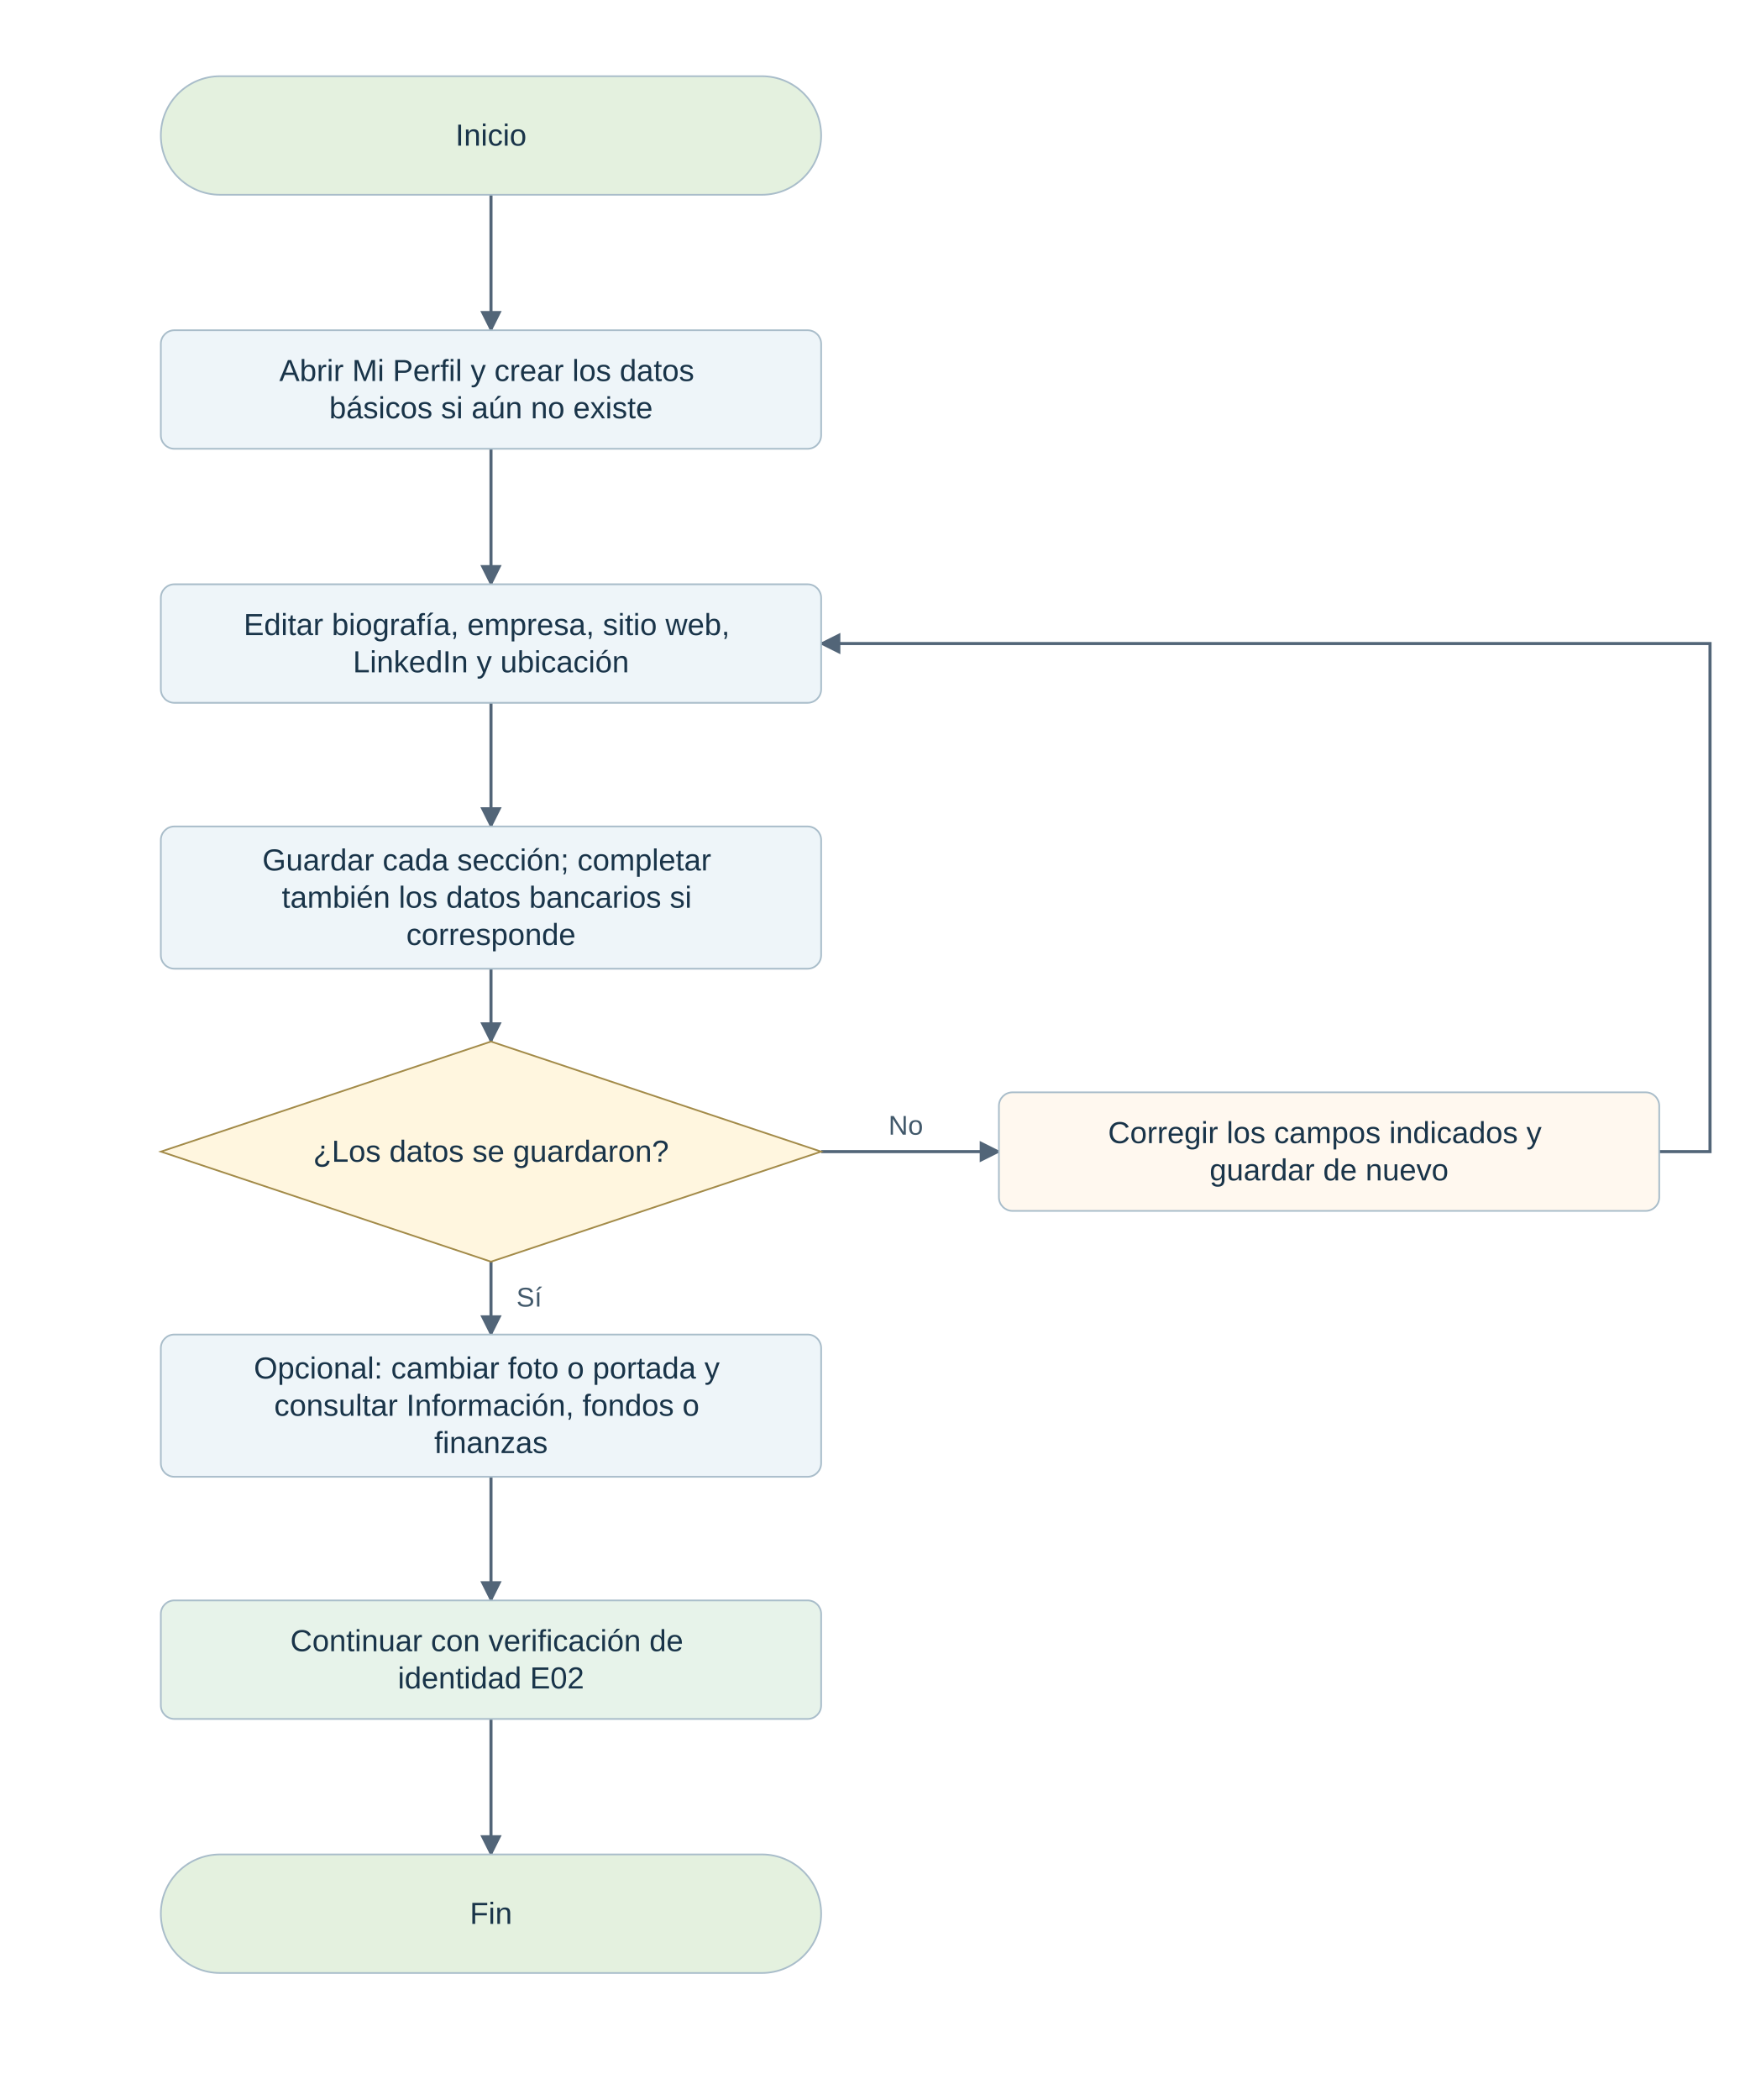
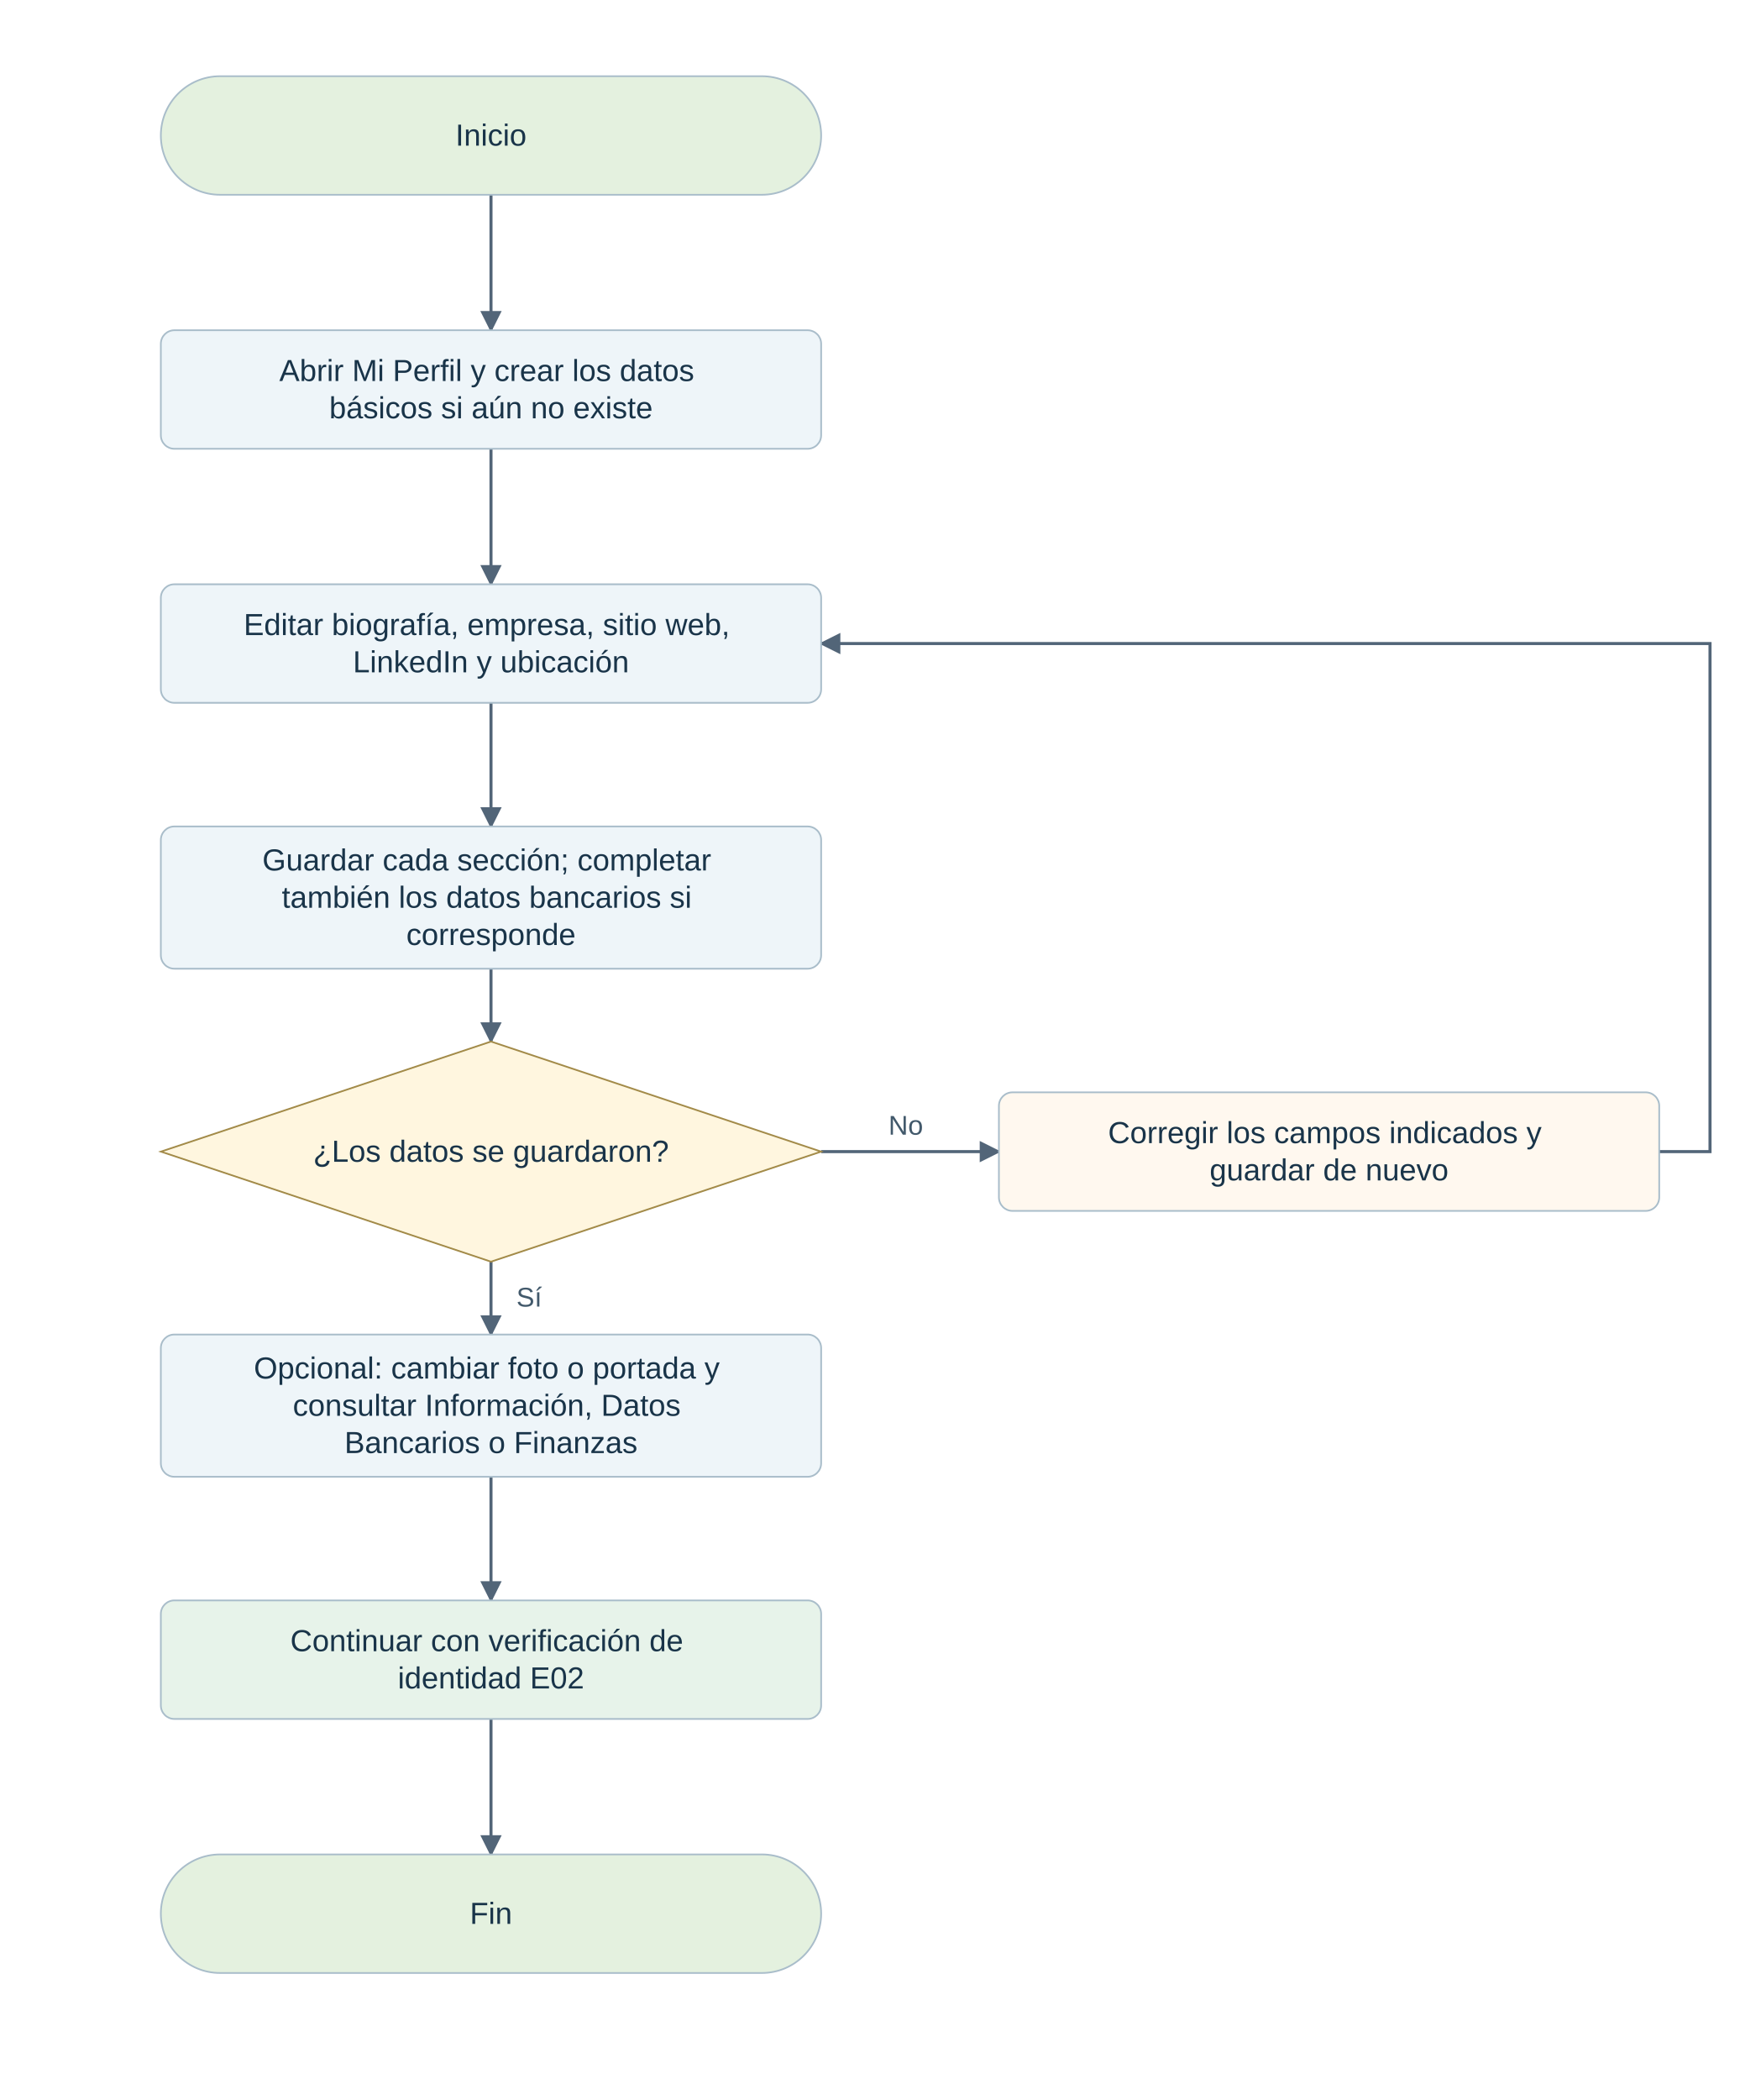
<svg xmlns="http://www.w3.org/2000/svg" viewBox="0 0 1040 1240" role="img" aria-labelledby="title desc">
  <defs>
    <marker id="arrow" viewBox="0 0 10 10" refX="9" refY="5" markerWidth="7" markerHeight="7" orient="auto-start-reverse">
      <path d="M 0 0 L 10 5 L 0 10 z" fill="#526578" />
    </marker>
  </defs>
  <style>text{font-family:Arial,sans-serif;fill:#193449;font-size:18px} .label{font-size:16px;fill:#42596b} .edge{fill:none;stroke:#526578;stroke-width:1.8;marker-end:url(#arrow)} a:hover rect,a:hover polygon{stroke:#176941;stroke-width:3}</style>
  <path class="edge" d="M 290 115.0 V 195.0" />
  <path class="edge" d="M 290 265.0 V 345.0" />
  <path class="edge" d="M 290 415.0 V 488.0" />
  <path class="edge" d="M 290 572.0 V 615.0" />
  <path class="edge" d="M 290 745.0 V 788.0" />
  <text class="label" x="305" y="771.5">Sí</text>
  <path class="edge" d="M 485 680 H 590" />
  <text class="label" x="535" y="670" text-anchor="middle">No</text>
  <path class="edge" d="M 980 680 H 1010 V 380 H 485" />
  <rect x="590.0" y="645.0" width="390" height="70" rx="8" fill="#fff8ef" stroke="#a9bdca" />
  <text x="785" y="675" text-anchor="middle">
    <tspan x="785" dy="0">Corregir los campos indicados y</tspan>
    <tspan x="785" dy="22">guardar de nuevo</tspan>
  </text>
  <path class="edge" d="M 290 872.0 V 945.0" />
  <path class="edge" d="M 290 1015.0 V 1095.0" />
  <rect x="95.0" y="45.0" width="390" height="70" rx="35" fill="#e4f1df" stroke="#a9bdca" />
  <text x="290" y="86" text-anchor="middle">
    <tspan x="290" dy="0">Inicio</tspan>
  </text>
  <rect x="95.0" y="195.0" width="390" height="70" rx="8" fill="#eef5f9" stroke="#a9bdca" />
  <text x="290" y="225" text-anchor="middle">
    <tspan x="290" dy="0">Abrir Mi Perfil y crear los datos</tspan>
    <tspan x="290" dy="22">básicos si aún no existe</tspan>
  </text>
  <rect x="95.0" y="345.0" width="390" height="70" rx="8" fill="#eef5f9" stroke="#a9bdca" />
  <text x="290" y="375" text-anchor="middle">
    <tspan x="290" dy="0">Editar biografía, empresa, sitio web,</tspan>
    <tspan x="290" dy="22">LinkedIn y ubicación</tspan>
  </text>
  <rect x="95.0" y="488.0" width="390" height="84" rx="8" fill="#eef5f9" stroke="#a9bdca" />
  <text x="290" y="514" text-anchor="middle">
    <tspan x="290" dy="0">Guardar cada sección; completar</tspan>
    <tspan x="290" dy="22">también los datos bancarios si</tspan>
    <tspan x="290" dy="22">corresponde</tspan>
  </text>
  <polygon points="290,615.0 485.0,680 290,745.0 95.0,680" fill="#fff6df" stroke="#a38b49" />
  <text x="290" y="686" text-anchor="middle">
    <tspan x="290" dy="0">¿Los datos se guardaron?</tspan>
  </text>
  <rect x="95.0" y="788.0" width="390" height="84" rx="8" fill="#eef5f9" stroke="#a9bdca" />
  <text x="290" y="814" text-anchor="middle">
    <tspan x="290" dy="0">Opcional: cambiar foto o portada y</tspan>
-     <tspan x="290" dy="22">consultar Información, fondos o</tspan>
-     <tspan x="290" dy="22">finanzas</tspan>
+     <tspan x="290" dy="22">consultar Información, Datos</tspan>
+     <tspan x="290" dy="22">Bancarios o Finanzas</tspan>
  </text>
  <a href="../index.html#E02" aria-label="Ir a E02">
    <rect x="95.0" y="945.0" width="390" height="70" rx="8" fill="#e7f3ea" stroke="#a9bdca" />
    <text x="290" y="975" text-anchor="middle">
      <tspan x="290" dy="0">Continuar con verificación de</tspan>
      <tspan x="290" dy="22">identidad E02</tspan>
    </text>
  </a>
  <rect x="95.0" y="1095.0" width="390" height="70" rx="35" fill="#e4f1df" stroke="#a9bdca" />
  <text x="290" y="1136" text-anchor="middle">
    <tspan x="290" dy="0">Fin</tspan>
  </text>
</svg>
